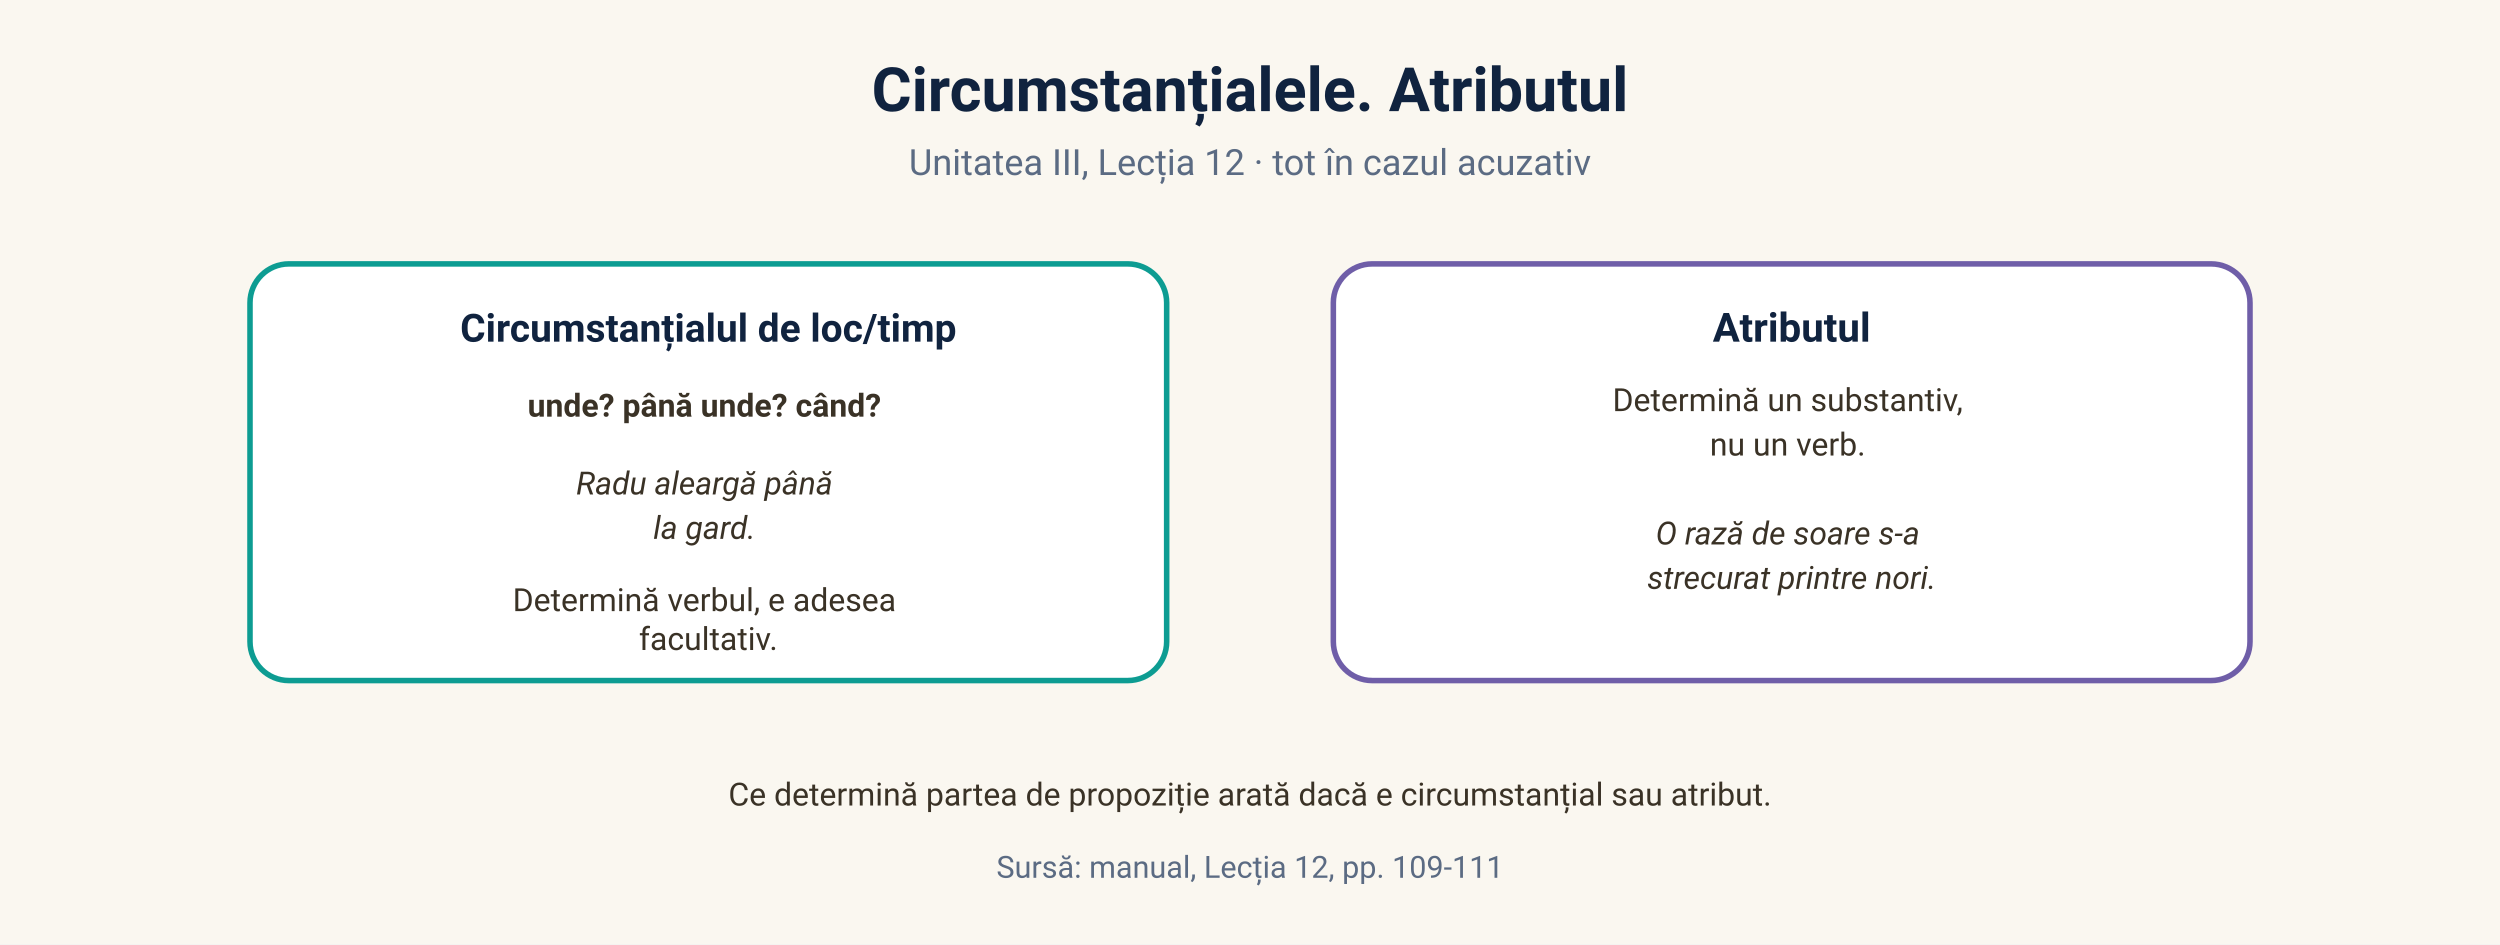
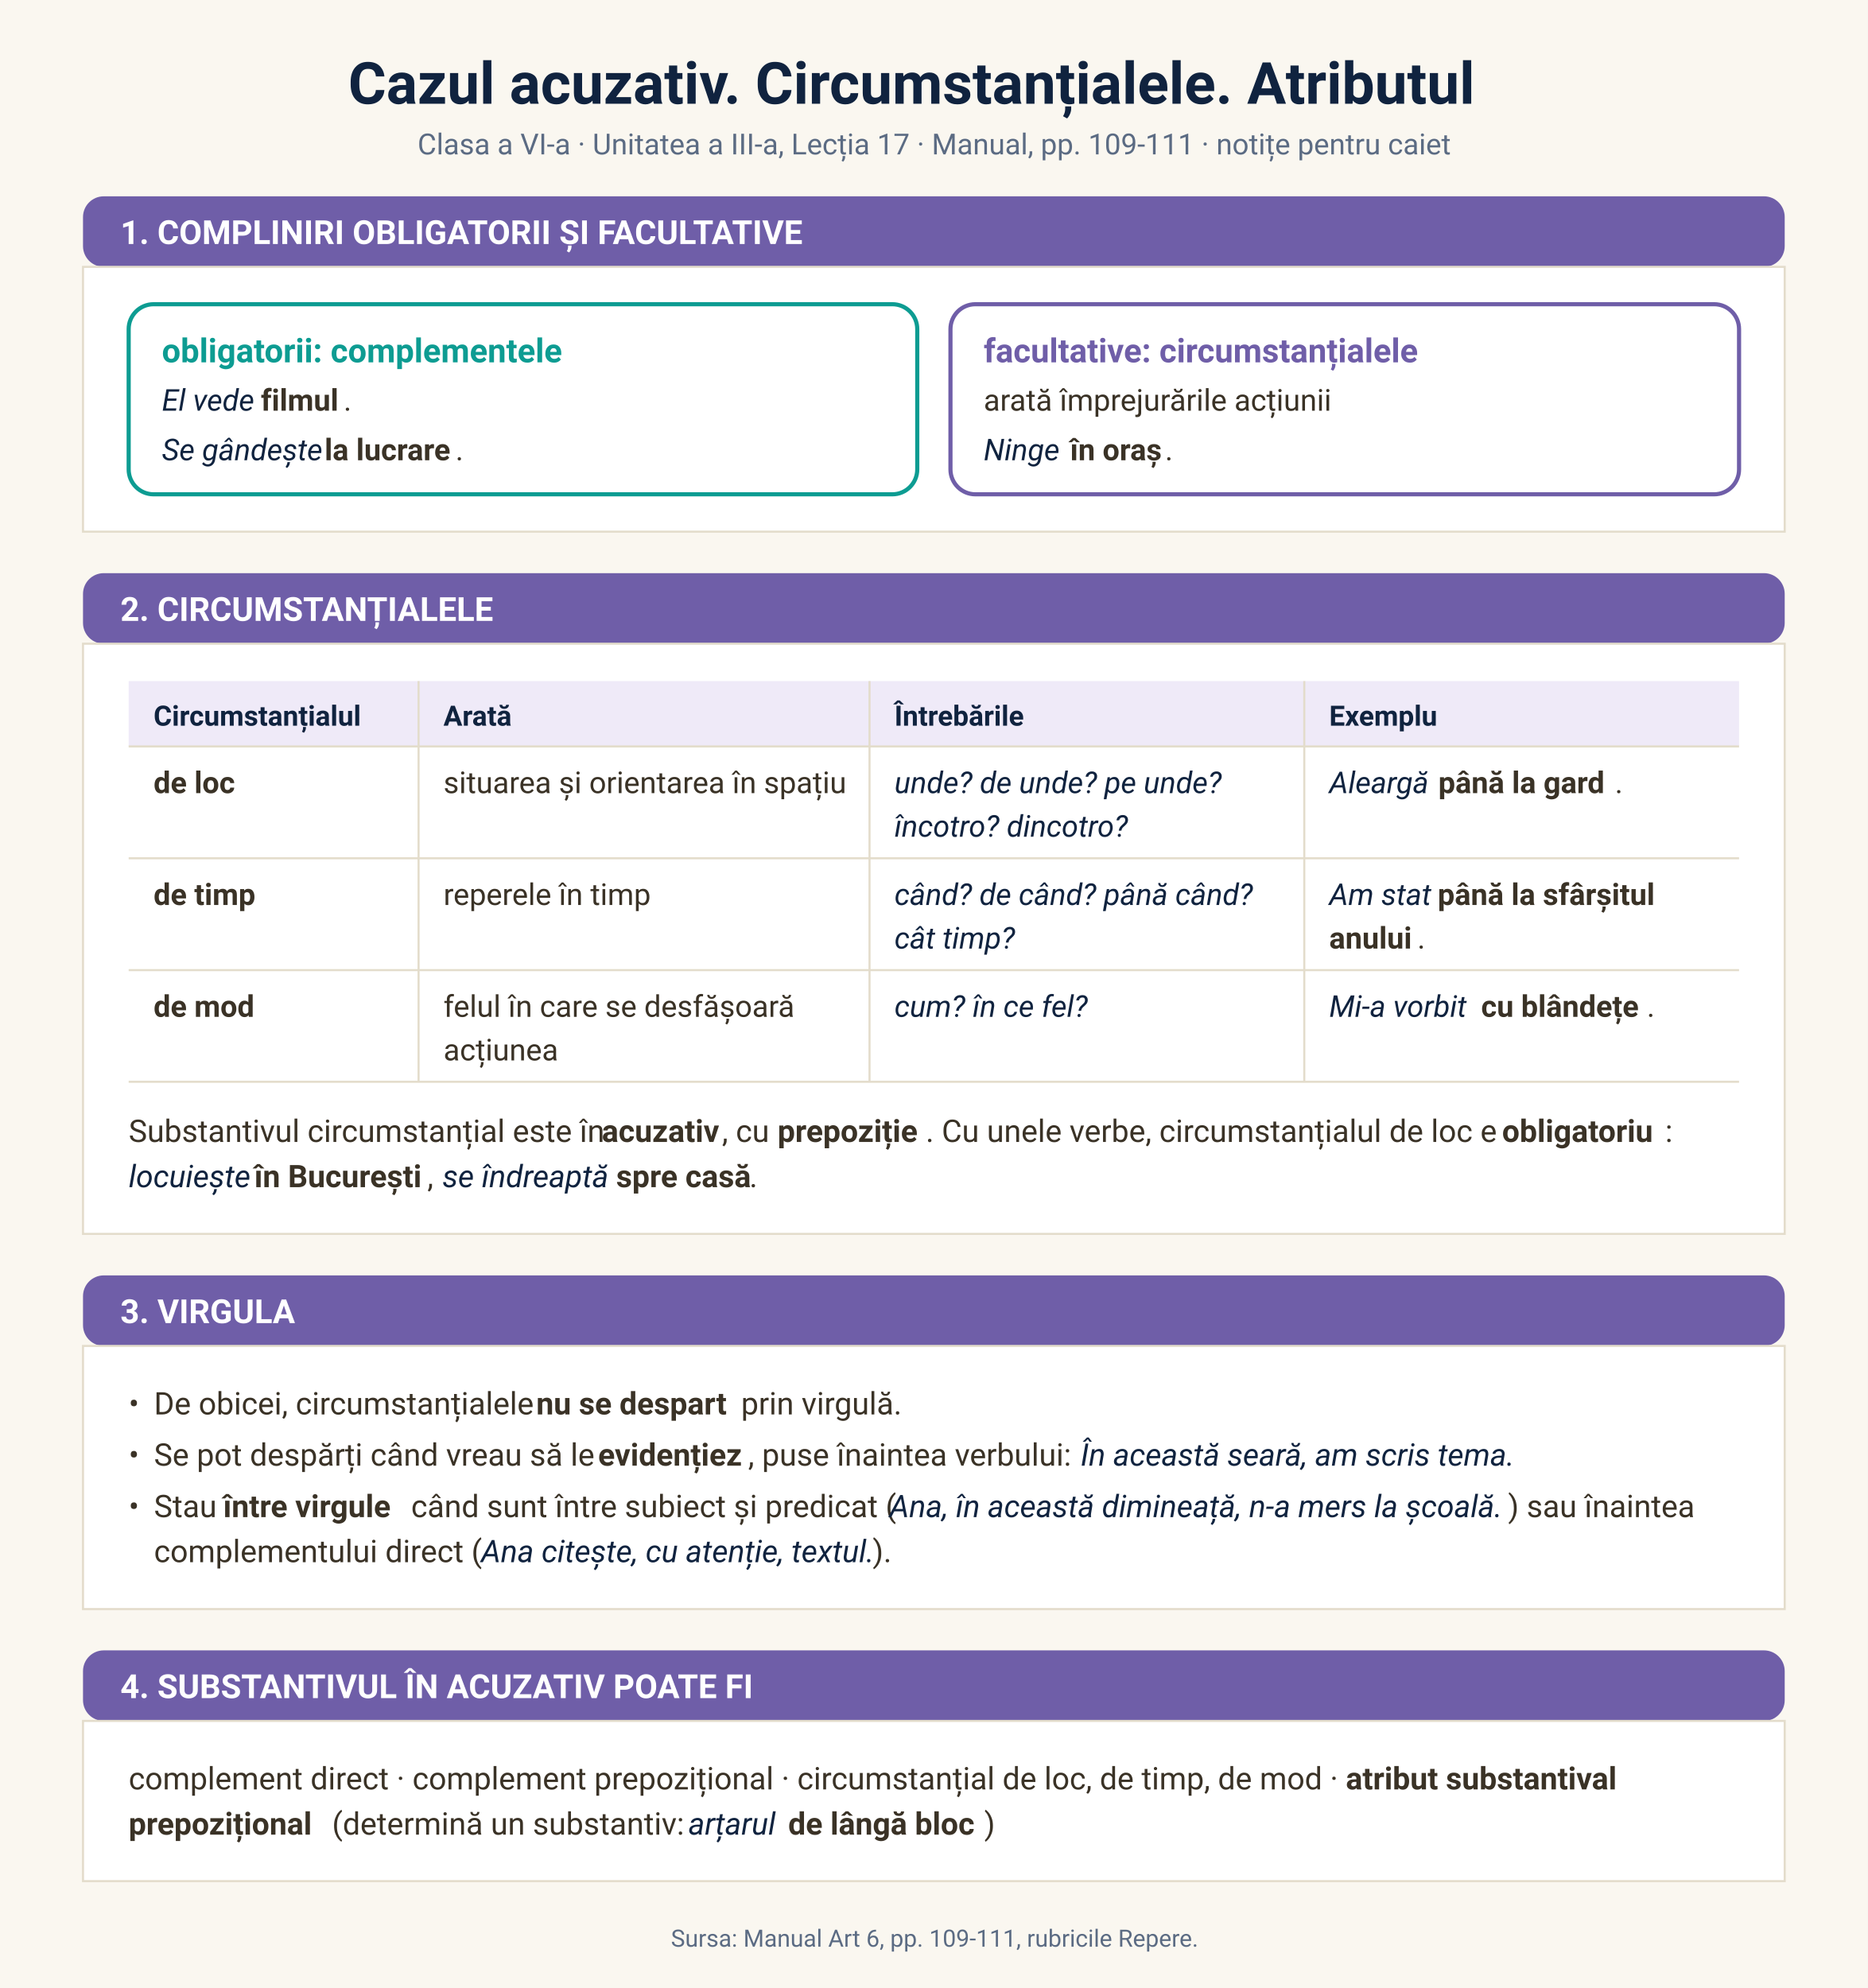
- <svg xmlns="http://www.w3.org/2000/svg" viewBox="0 0 900 340" font-family="'Segoe UI', 'Plus Jakarta Sans', -apple-system, Roboto, sans-serif">
-   <rect width="900" height="340" fill="#faf7f0" />
-   <text x="450" y="40" text-anchor="middle" font-size="22" font-weight="700" fill="#10233f">Circumstanțialele. Atributul</text>
-   <text x="450" y="63" text-anchor="middle" font-size="13" fill="#5b6b83">Unitatea III, Lecția 12 · tot în cazul acuzativ</text>
-   <g>
-     <rect x="90" y="95" width="330" height="150" rx="14" fill="#ffffff" stroke="#0d9c92" stroke-width="2" />
-     <text x="255" y="123" text-anchor="middle" font-size="14" font-weight="700" fill="#10233f">Circumstanțialul de loc/timp</text>
-     <text font-size="11.5" fill="#3a3226" text-anchor="middle">
-       <tspan x="255" y="150" font-weight="700">unde? până unde? când?</tspan>
-       <tspan x="255" y="178" font-style="italic">Radu aleargă până</tspan>
-       <tspan x="255" y="194" font-style="italic">la gard.</tspan>
-       <tspan x="255" y="220">Determină verbul, e adesea</tspan>
-       <tspan x="255" y="234">facultativ.</tspan>
-     </text>
-   </g>
-   <g>
-     <rect x="480" y="95" width="330" height="150" rx="14" fill="#ffffff" stroke="#6f5ea8" stroke-width="2" />
-     <text x="645" y="123" text-anchor="middle" font-size="14.5" font-weight="700" fill="#10233f">Atributul</text>
-     <text font-size="11.5" fill="#3a3226" text-anchor="middle">
-       <tspan x="645" y="148">Determină un substantiv,</tspan>
-       <tspan x="645" y="164">nu un verb.</tspan>
-       <tspan x="645" y="196" font-style="italic">O rază de soare s-a</tspan>
-       <tspan x="645" y="212" font-style="italic">strecurat printre nori.</tspan>
-     </text>
-   </g>
-   <text x="450" y="290" text-anchor="middle" font-size="11.5" fill="#3a3226">Ce determină partea de propoziție arată dacă e circumstanțial sau atribut.</text>
-   <text x="450" y="316" text-anchor="middle" font-size="11" fill="#5b6b83">Sursă: manual, Lecția 12, pp. 109-111</text>
+ <svg xmlns="http://www.w3.org/2000/svg" viewBox="0 0 900 958" font-family="'Segoe UI', 'Plus Jakarta Sans', -apple-system, Roboto, sans-serif">
+   <rect width="900" height="958" fill="#faf7f0" />
+   <text x="167.8" y="50.0" font-size="28" fill="#10233f" font-weight="700" textLength="565.3" lengthAdjust="spacing">Cazul acuzativ. Circumstanțialele. Atributul</text>
+   <text x="201.2" y="74.4" font-size="14" fill="#5b6b83" textLength="497.7" lengthAdjust="spacing">Clasa a VI-a · Unitatea a III-a, Lecția 17 · Manual, pp. 109-111 · notițe pentru caiet</text>
+   <rect x="40" y="94.6" width="820" height="34" rx="10" fill="#6f5ea8" />
+   <text x="58" y="117.6" font-size="16" font-weight="700" fill="#ffffff">1. COMPLINIRI OBLIGATORII ȘI FACULTATIVE</text>
+   <rect x="40" y="128.6" width="820" height="127.6" fill="#ffffff" stroke="#e3dccb" />
+   <rect x="62.0" y="146.6" width="380.0" height="91.6" rx="12" fill="#ffffff" stroke="#0d9c92" stroke-width="2" />
+   <text x="78.0" y="174.6" font-size="16" fill="#0d9c92" font-weight="700" textLength="203.7" lengthAdjust="spacing">obligatorii: complementele</text>
+   <text x="78.0" y="197.9" font-size="14.5" fill="#10233f" font-style="italic" textLength="43.8" lengthAdjust="spacing">El vede</text>
+   <text x="125.7" y="197.9" font-size="14.5" fill="#3a3226" font-weight="700" textLength="39.9" lengthAdjust="spacing">filmul</text>
+   <text x="165.6" y="197.9" font-size="14.5" fill="#3a3226" textLength="3.2" lengthAdjust="spacing">.</text>
+   <text x="78.0" y="221.8" font-size="14.5" fill="#10233f" font-style="italic" textLength="74.5" lengthAdjust="spacing">Se gândește</text>
+   <text x="156.4" y="221.8" font-size="14.5" fill="#3a3226" font-weight="700" textLength="63.1" lengthAdjust="spacing">la lucrare</text>
+   <text x="219.5" y="221.8" font-size="14.5" fill="#3a3226" textLength="3.2" lengthAdjust="spacing">.</text>
+   <rect x="458.0" y="146.6" width="380.0" height="91.6" rx="12" fill="#ffffff" stroke="#6f5ea8" stroke-width="2" />
+   <text x="474.0" y="174.6" font-size="16" fill="#6f5ea8" font-weight="700" textLength="216.3" lengthAdjust="spacing">facultative: circumstanțialele</text>
+   <text x="474.0" y="197.9" font-size="14.5" fill="#3a3226" textLength="166.9" lengthAdjust="spacing">arată împrejurările acțiunii</text>
+   <text x="474.0" y="221.8" font-size="14.5" fill="#10233f" font-style="italic" textLength="37.7" lengthAdjust="spacing">Ninge</text>
+   <text x="515.6" y="221.8" font-size="14.5" fill="#3a3226" font-weight="700" textLength="45.8" lengthAdjust="spacing">în oraș</text>
+   <text x="561.4" y="221.8" font-size="14.5" fill="#3a3226" textLength="3.2" lengthAdjust="spacing">.</text>
+   <rect x="40" y="276.2" width="820" height="34" rx="10" fill="#6f5ea8" />
+   <text x="58" y="299.2" font-size="16" font-weight="700" fill="#ffffff">2. CIRCUMSTANȚIALELE</text>
+   <rect x="40" y="310.2" width="820" height="284.4" fill="#ffffff" stroke="#e3dccb" />
+   <rect x="62.0" y="328.2" width="776.0" height="31.6" fill="#efeaf8" />
+   <text x="74.0" y="349.7" font-size="13.5" fill="#10233f" font-weight="700" textLength="103.5" lengthAdjust="spacing">Circumstanțialul</text>
+   <text x="213.7" y="349.7" font-size="13.5" fill="#10233f" font-weight="700" textLength="34.7" lengthAdjust="spacing">Arată</text>
+   <text x="431.0" y="349.7" font-size="13.5" fill="#10233f" font-weight="700" textLength="66.4" lengthAdjust="spacing">Întrebările</text>
+   <text x="640.5" y="349.7" font-size="13.5" fill="#10233f" font-weight="700" textLength="54.7" lengthAdjust="spacing">Exemplu</text>
+   <line x1="62.0" y1="359.7" x2="838.0" y2="359.7" stroke="#e3dccb" />
+   <text x="74.0" y="382.2" font-size="14.5" fill="#3a3226" font-weight="700" textLength="40.7" lengthAdjust="spacing">de loc</text>
+   <text x="213.7" y="382.2" font-size="14.5" fill="#3a3226" textLength="191.1" lengthAdjust="spacing">situarea și orientarea în spațiu</text>
+   <text x="431.0" y="382.2" font-size="14.5" fill="#10233f" font-style="italic" textLength="157.8" lengthAdjust="spacing">unde? de unde? pe unde?</text>
+   <text x="431.0" y="403.2" font-size="14.5" fill="#10233f" font-style="italic" textLength="111.8" lengthAdjust="spacing">încotro? dincotro?</text>
+   <text x="640.5" y="382.2" font-size="14.5" fill="#10233f" font-style="italic" textLength="48.7" lengthAdjust="spacing">Aleargă</text>
+   <text x="693.1" y="382.2" font-size="14.5" fill="#3a3226" font-weight="700" textLength="85.1" lengthAdjust="spacing">până la gard</text>
+   <text x="778.2" y="382.2" font-size="14.5" fill="#3a3226" textLength="3.2" lengthAdjust="spacing">.</text>
+   <line x1="62.0" y1="413.6" x2="838.0" y2="413.6" stroke="#e3dccb" />
+   <text x="74.0" y="436.1" font-size="14.5" fill="#3a3226" font-weight="700" textLength="52.9" lengthAdjust="spacing">de timp</text>
+   <text x="213.7" y="436.1" font-size="14.5" fill="#3a3226" textLength="101.4" lengthAdjust="spacing">reperele în timp</text>
+   <text x="431.0" y="436.1" font-size="14.5" fill="#10233f" font-style="italic" textLength="171.4" lengthAdjust="spacing">când? de când? până când?</text>
+   <text x="431.0" y="457.1" font-size="14.5" fill="#10233f" font-style="italic" textLength="57.7" lengthAdjust="spacing">cât timp?</text>
+   <text x="640.5" y="436.1" font-size="14.5" fill="#10233f" font-style="italic" textLength="48.4" lengthAdjust="spacing">Am stat</text>
+   <text x="692.8" y="436.1" font-size="14.5" fill="#3a3226" font-weight="700" textLength="108.0" lengthAdjust="spacing">până la sfârșitul</text>
+   <text x="640.5" y="457.1" font-size="14.5" fill="#3a3226" font-weight="700" textLength="42.5" lengthAdjust="spacing">anului</text>
+   <text x="683.0" y="457.1" font-size="14.5" fill="#3a3226" textLength="3.2" lengthAdjust="spacing">.</text>
+   <line x1="62.0" y1="467.5" x2="838.0" y2="467.5" stroke="#e3dccb" />
+   <text x="74.0" y="490.0" font-size="14.5" fill="#3a3226" font-weight="700" textLength="52.1" lengthAdjust="spacing">de mod</text>
+   <text x="213.7" y="490.0" font-size="14.5" fill="#3a3226" textLength="163.6" lengthAdjust="spacing">felul în care se desfășoară</text>
+   <text x="213.7" y="511.0" font-size="14.5" fill="#3a3226" textLength="53.9" lengthAdjust="spacing">acțiunea</text>
+   <text x="431.0" y="490.0" font-size="14.5" fill="#10233f" font-style="italic" textLength="91.8" lengthAdjust="spacing">cum? în ce fel?</text>
+   <text x="640.5" y="490.0" font-size="14.5" fill="#10233f" font-style="italic" textLength="69.3" lengthAdjust="spacing">Mi-a vorbit</text>
+   <text x="713.7" y="490.0" font-size="14.5" fill="#3a3226" font-weight="700" textLength="79.9" lengthAdjust="spacing">cu blândețe</text>
+   <text x="793.6" y="490.0" font-size="14.5" fill="#3a3226" textLength="3.2" lengthAdjust="spacing">.</text>
+   <line x1="62.0" y1="521.3" x2="838.0" y2="521.3" stroke="#e3dccb" />
+   <line x1="201.7" y1="328.2" x2="201.7" y2="521.3" stroke="#e3dccb" />
+   <line x1="419.0" y1="328.2" x2="419.0" y2="521.3" stroke="#e3dccb" />
+   <line x1="628.5" y1="328.2" x2="628.5" y2="521.3" stroke="#e3dccb" />
+   <text x="62.0" y="550.3" font-size="15" fill="#3a3226" textLength="223.9" lengthAdjust="spacing">Substantivul circumstanțial este în</text>
+   <text x="290.0" y="550.3" font-size="15" fill="#3a3226" font-weight="700" textLength="57.9" lengthAdjust="spacing">acuzativ</text>
+   <text x="347.9" y="550.3" font-size="15" fill="#3a3226" textLength="22.8" lengthAdjust="spacing">, cu</text>
+   <text x="374.7" y="550.3" font-size="15" fill="#3a3226" font-weight="700" textLength="71.4" lengthAdjust="spacing">prepoziție</text>
+   <text x="446.1" y="550.3" font-size="15" fill="#3a3226" textLength="273.6" lengthAdjust="spacing">. Cu unele verbe, circumstanțialul de loc e</text>
+   <text x="723.8" y="550.3" font-size="15" fill="#3a3226" font-weight="700" textLength="78.6" lengthAdjust="spacing">obligatoriu</text>
+   <text x="802.4" y="550.3" font-size="15" fill="#3a3226" textLength="3.3" lengthAdjust="spacing">:</text>
+   <text x="62.0" y="572.1" font-size="15" fill="#10233f" font-style="italic" textLength="56.4" lengthAdjust="spacing">locuiește</text>
+   <text x="122.5" y="572.1" font-size="15" fill="#3a3226" font-weight="700" textLength="83.4" lengthAdjust="spacing">în București</text>
+   <text x="205.9" y="572.1" font-size="15" fill="#3a3226" textLength="3.3" lengthAdjust="spacing">,</text>
+   <text x="213.2" y="572.1" font-size="15" fill="#10233f" font-style="italic" textLength="79.6" lengthAdjust="spacing">se îndreaptă</text>
+   <text x="296.9" y="572.1" font-size="15" fill="#3a3226" font-weight="700" textLength="64.2" lengthAdjust="spacing">spre casă</text>
+   <text x="361.1" y="572.1" font-size="15" fill="#3a3226" textLength="3.3" lengthAdjust="spacing">.</text>
+   <rect x="40" y="614.6" width="820" height="34" rx="10" fill="#6f5ea8" />
+   <text x="58" y="637.6" font-size="16" font-weight="700" fill="#ffffff">3. VIRGULA</text>
+   <rect x="40" y="648.6" width="820" height="126.8" fill="#ffffff" stroke="#e3dccb" />
+   <text x="62.0" y="681.6" font-size="15" fill="#3a3226">•</text>
+   <text x="74.2" y="681.6" font-size="15" fill="#3a3226" textLength="180.1" lengthAdjust="spacing">De obicei, circumstanțialele</text>
+   <text x="258.4" y="681.6" font-size="15" fill="#3a3226" font-weight="700" textLength="94.7" lengthAdjust="spacing">nu se despart</text>
+   <text x="357.1" y="681.6" font-size="15" fill="#3a3226" textLength="78.3" lengthAdjust="spacing">prin virgulă.</text>
+   <text x="62.0" y="706.3" font-size="15" fill="#3a3226">•</text>
+   <text x="74.2" y="706.3" font-size="15" fill="#3a3226" textLength="210.0" lengthAdjust="spacing">Se pot despărți când vreau să le</text>
+   <text x="288.2" y="706.3" font-size="15" fill="#3a3226" font-weight="700" textLength="72.3" lengthAdjust="spacing">evidențiez</text>
+   <text x="360.5" y="706.3" font-size="15" fill="#3a3226" textLength="156.1" lengthAdjust="spacing">, puse înaintea verbului:</text>
+   <text x="520.7" y="706.3" font-size="15" fill="#10233f" font-style="italic" textLength="205.3" lengthAdjust="spacing">În această seară, am scris tema.</text>
+   <text x="62.0" y="731.1" font-size="15" fill="#3a3226">•</text>
+   <text x="74.2" y="731.1" font-size="15" fill="#3a3226" textLength="29.2" lengthAdjust="spacing">Stau</text>
+   <text x="107.5" y="731.1" font-size="15" fill="#3a3226" font-weight="700" textLength="86.5" lengthAdjust="spacing">între virgule</text>
+   <text x="198.1" y="731.1" font-size="15" fill="#3a3226" textLength="230.5" lengthAdjust="spacing">când sunt între subiect și predicat (</text>
+   <text x="428.6" y="731.1" font-size="15" fill="#10233f" font-style="italic" textLength="298.0" lengthAdjust="spacing">Ana, în această dimineață, n-a mers la școală.</text>
+   <text x="726.7" y="731.1" font-size="15" fill="#3a3226" textLength="87.6" lengthAdjust="spacing">) sau înaintea</text>
+   <text x="74.2" y="752.8" font-size="15" fill="#3a3226" textLength="157.6" lengthAdjust="spacing">complementului direct (</text>
+   <text x="231.8" y="752.8" font-size="15" fill="#10233f" font-style="italic" textLength="188.7" lengthAdjust="spacing">Ana citește, cu atenție, textul.</text>
+   <text x="420.5" y="752.8" font-size="15" fill="#3a3226" textLength="7.8" lengthAdjust="spacing">).</text>
+   <rect x="40" y="795.3" width="820" height="34" rx="10" fill="#6f5ea8" />
+   <text x="58" y="818.3" font-size="16" font-weight="700" fill="#ffffff">4. SUBSTANTIVUL ÎN ACUZATIV POATE FI</text>
+   <rect x="40" y="829.3" width="820" height="77.2" fill="#ffffff" stroke="#e3dccb" />
+   <text x="62.0" y="862.3" font-size="15" fill="#3a3226" textLength="582.4" lengthAdjust="spacing">complement direct · complement prepozițional · circumstanțial de loc, de timp, de mod ·</text>
+   <text x="648.5" y="862.3" font-size="15" fill="#3a3226" font-weight="700" textLength="137.8" lengthAdjust="spacing">atribut substantival</text>
+   <text x="62.0" y="884.1" font-size="15" fill="#3a3226" font-weight="700" textLength="93.9" lengthAdjust="spacing">prepozițional</text>
+   <text x="160.0" y="884.1" font-size="15" fill="#3a3226" textLength="167.7" lengthAdjust="spacing">(determină un substantiv:</text>
+   <text x="331.7" y="884.1" font-size="15" fill="#10233f" font-style="italic" textLength="44.1" lengthAdjust="spacing">arțarul</text>
+   <text x="379.8" y="884.1" font-size="15" fill="#3a3226" font-weight="700" textLength="94.5" lengthAdjust="spacing">de lângă bloc</text>
+   <text x="474.3" y="884.1" font-size="15" fill="#3a3226" textLength="4.5" lengthAdjust="spacing">)</text>
+   <text x="323.3" y="938.1" font-size="11.5" fill="#5b6b83" textLength="253.3" lengthAdjust="spacing">Sursa: Manual Art 6, pp. 109-111, rubricile Repere.</text>
</svg>
